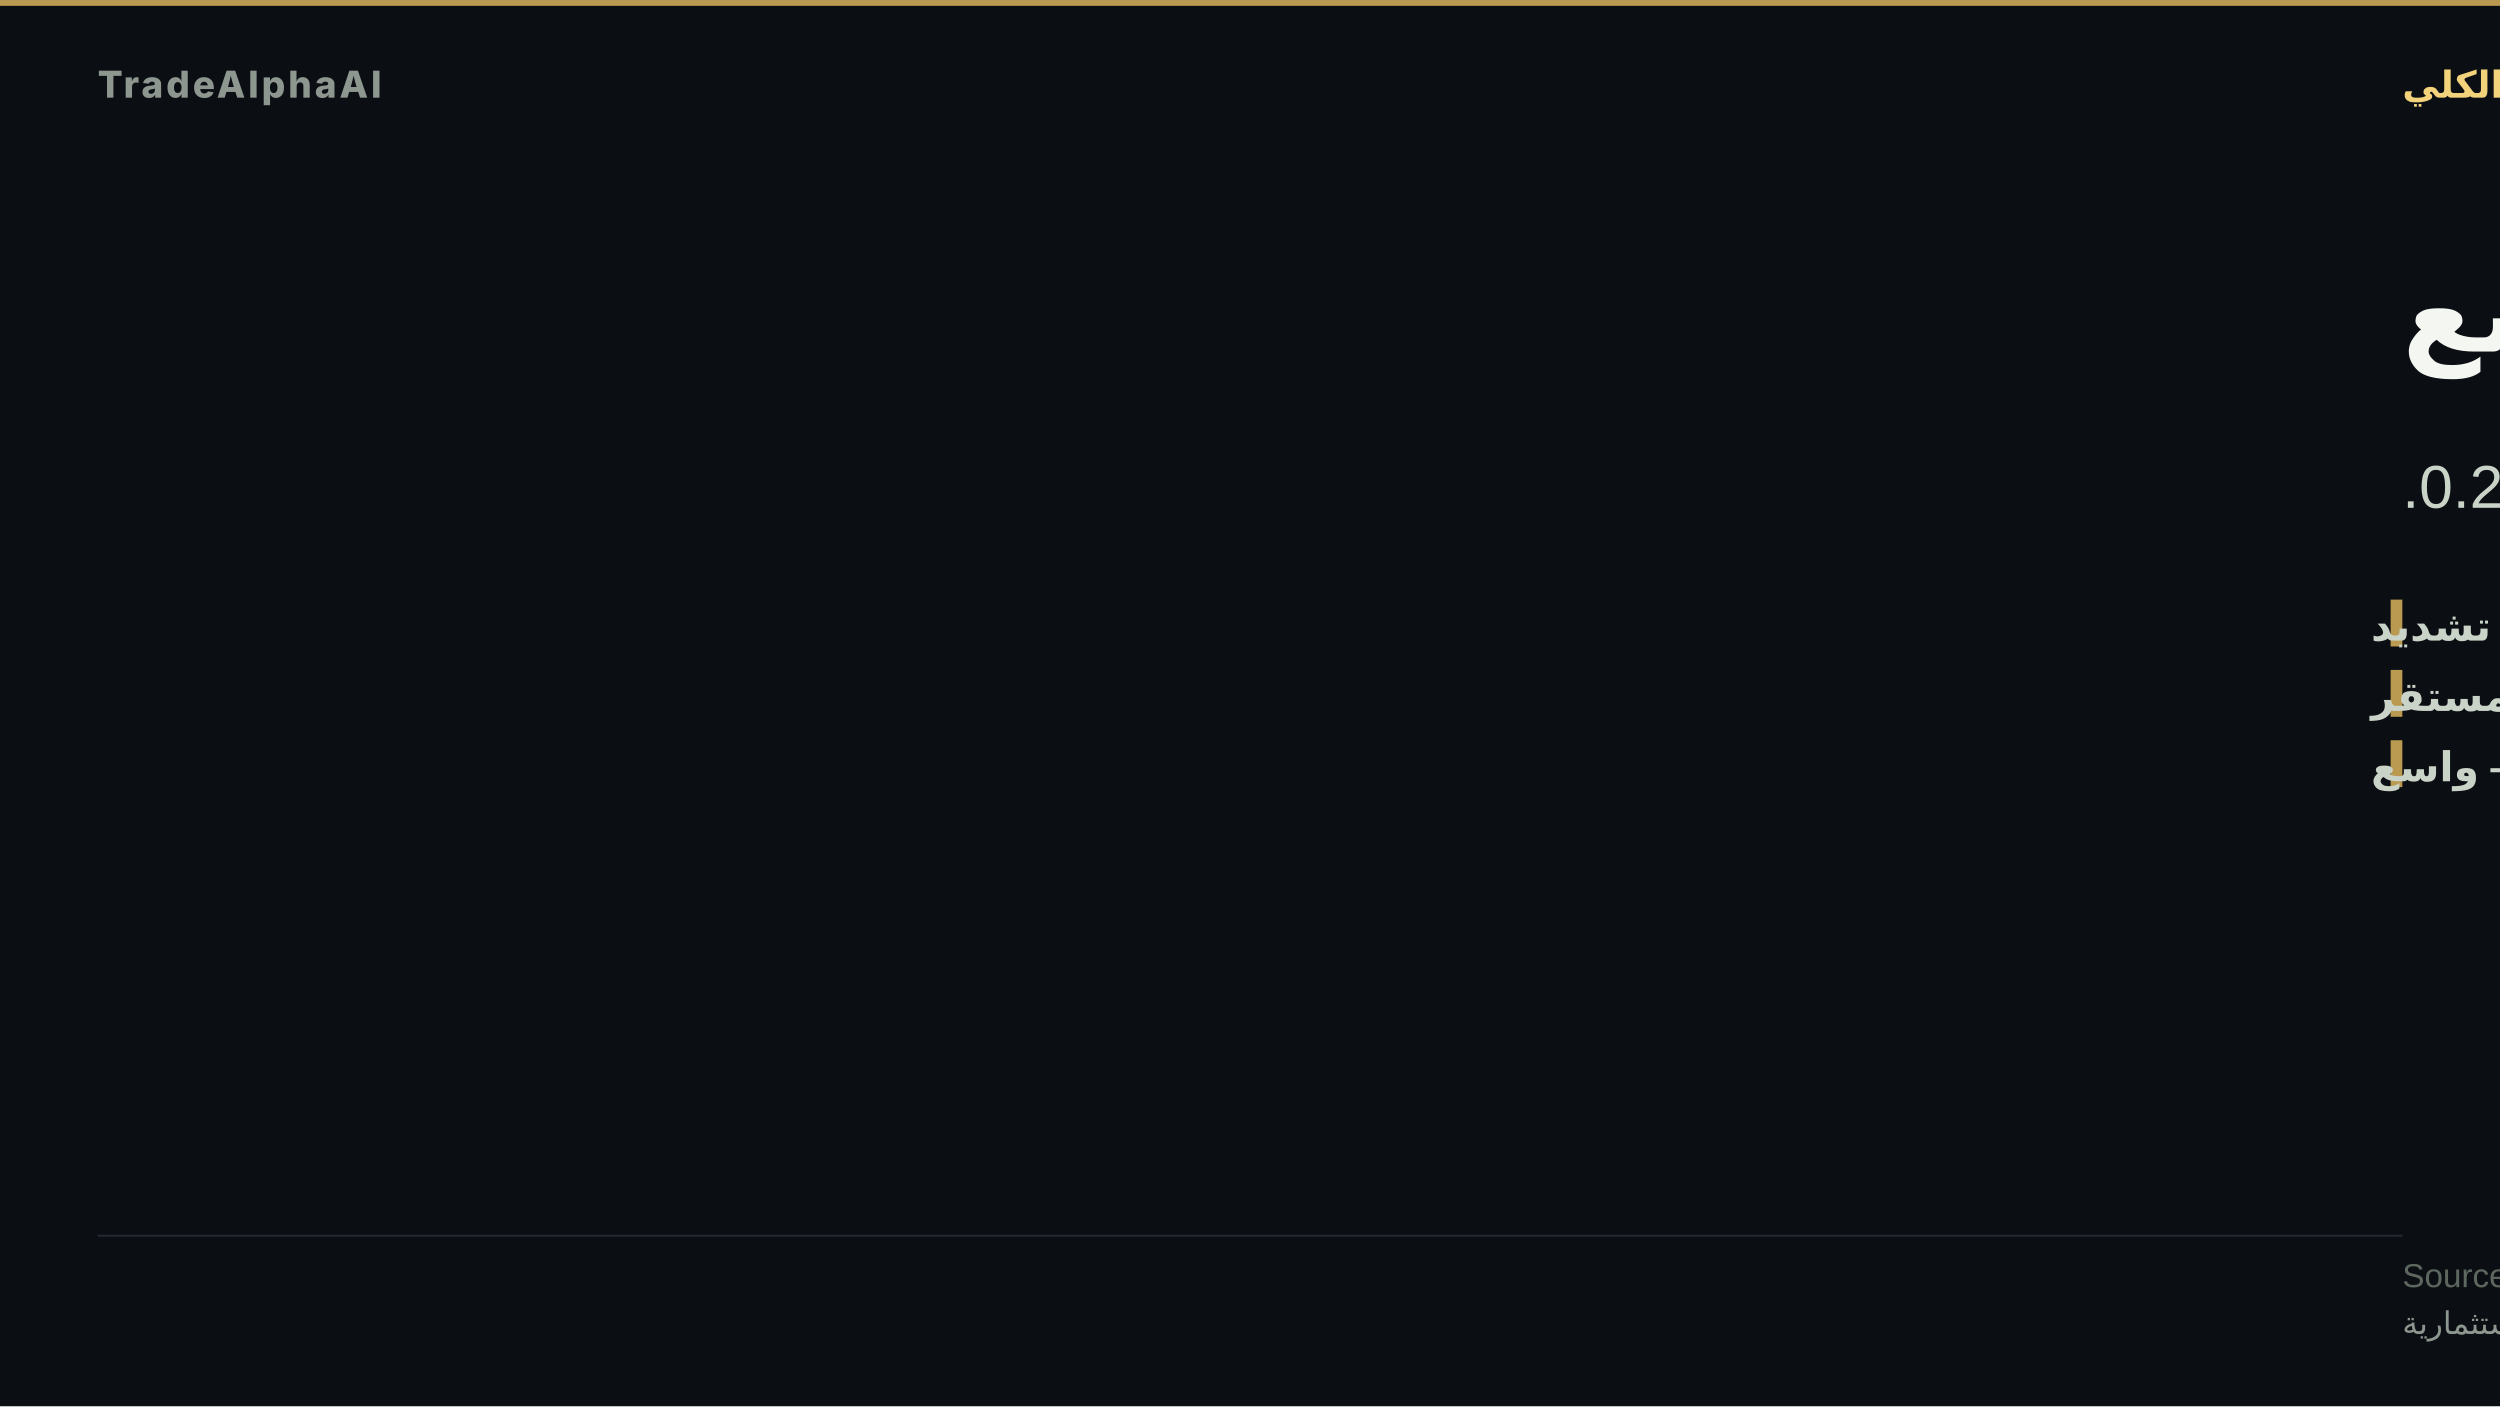
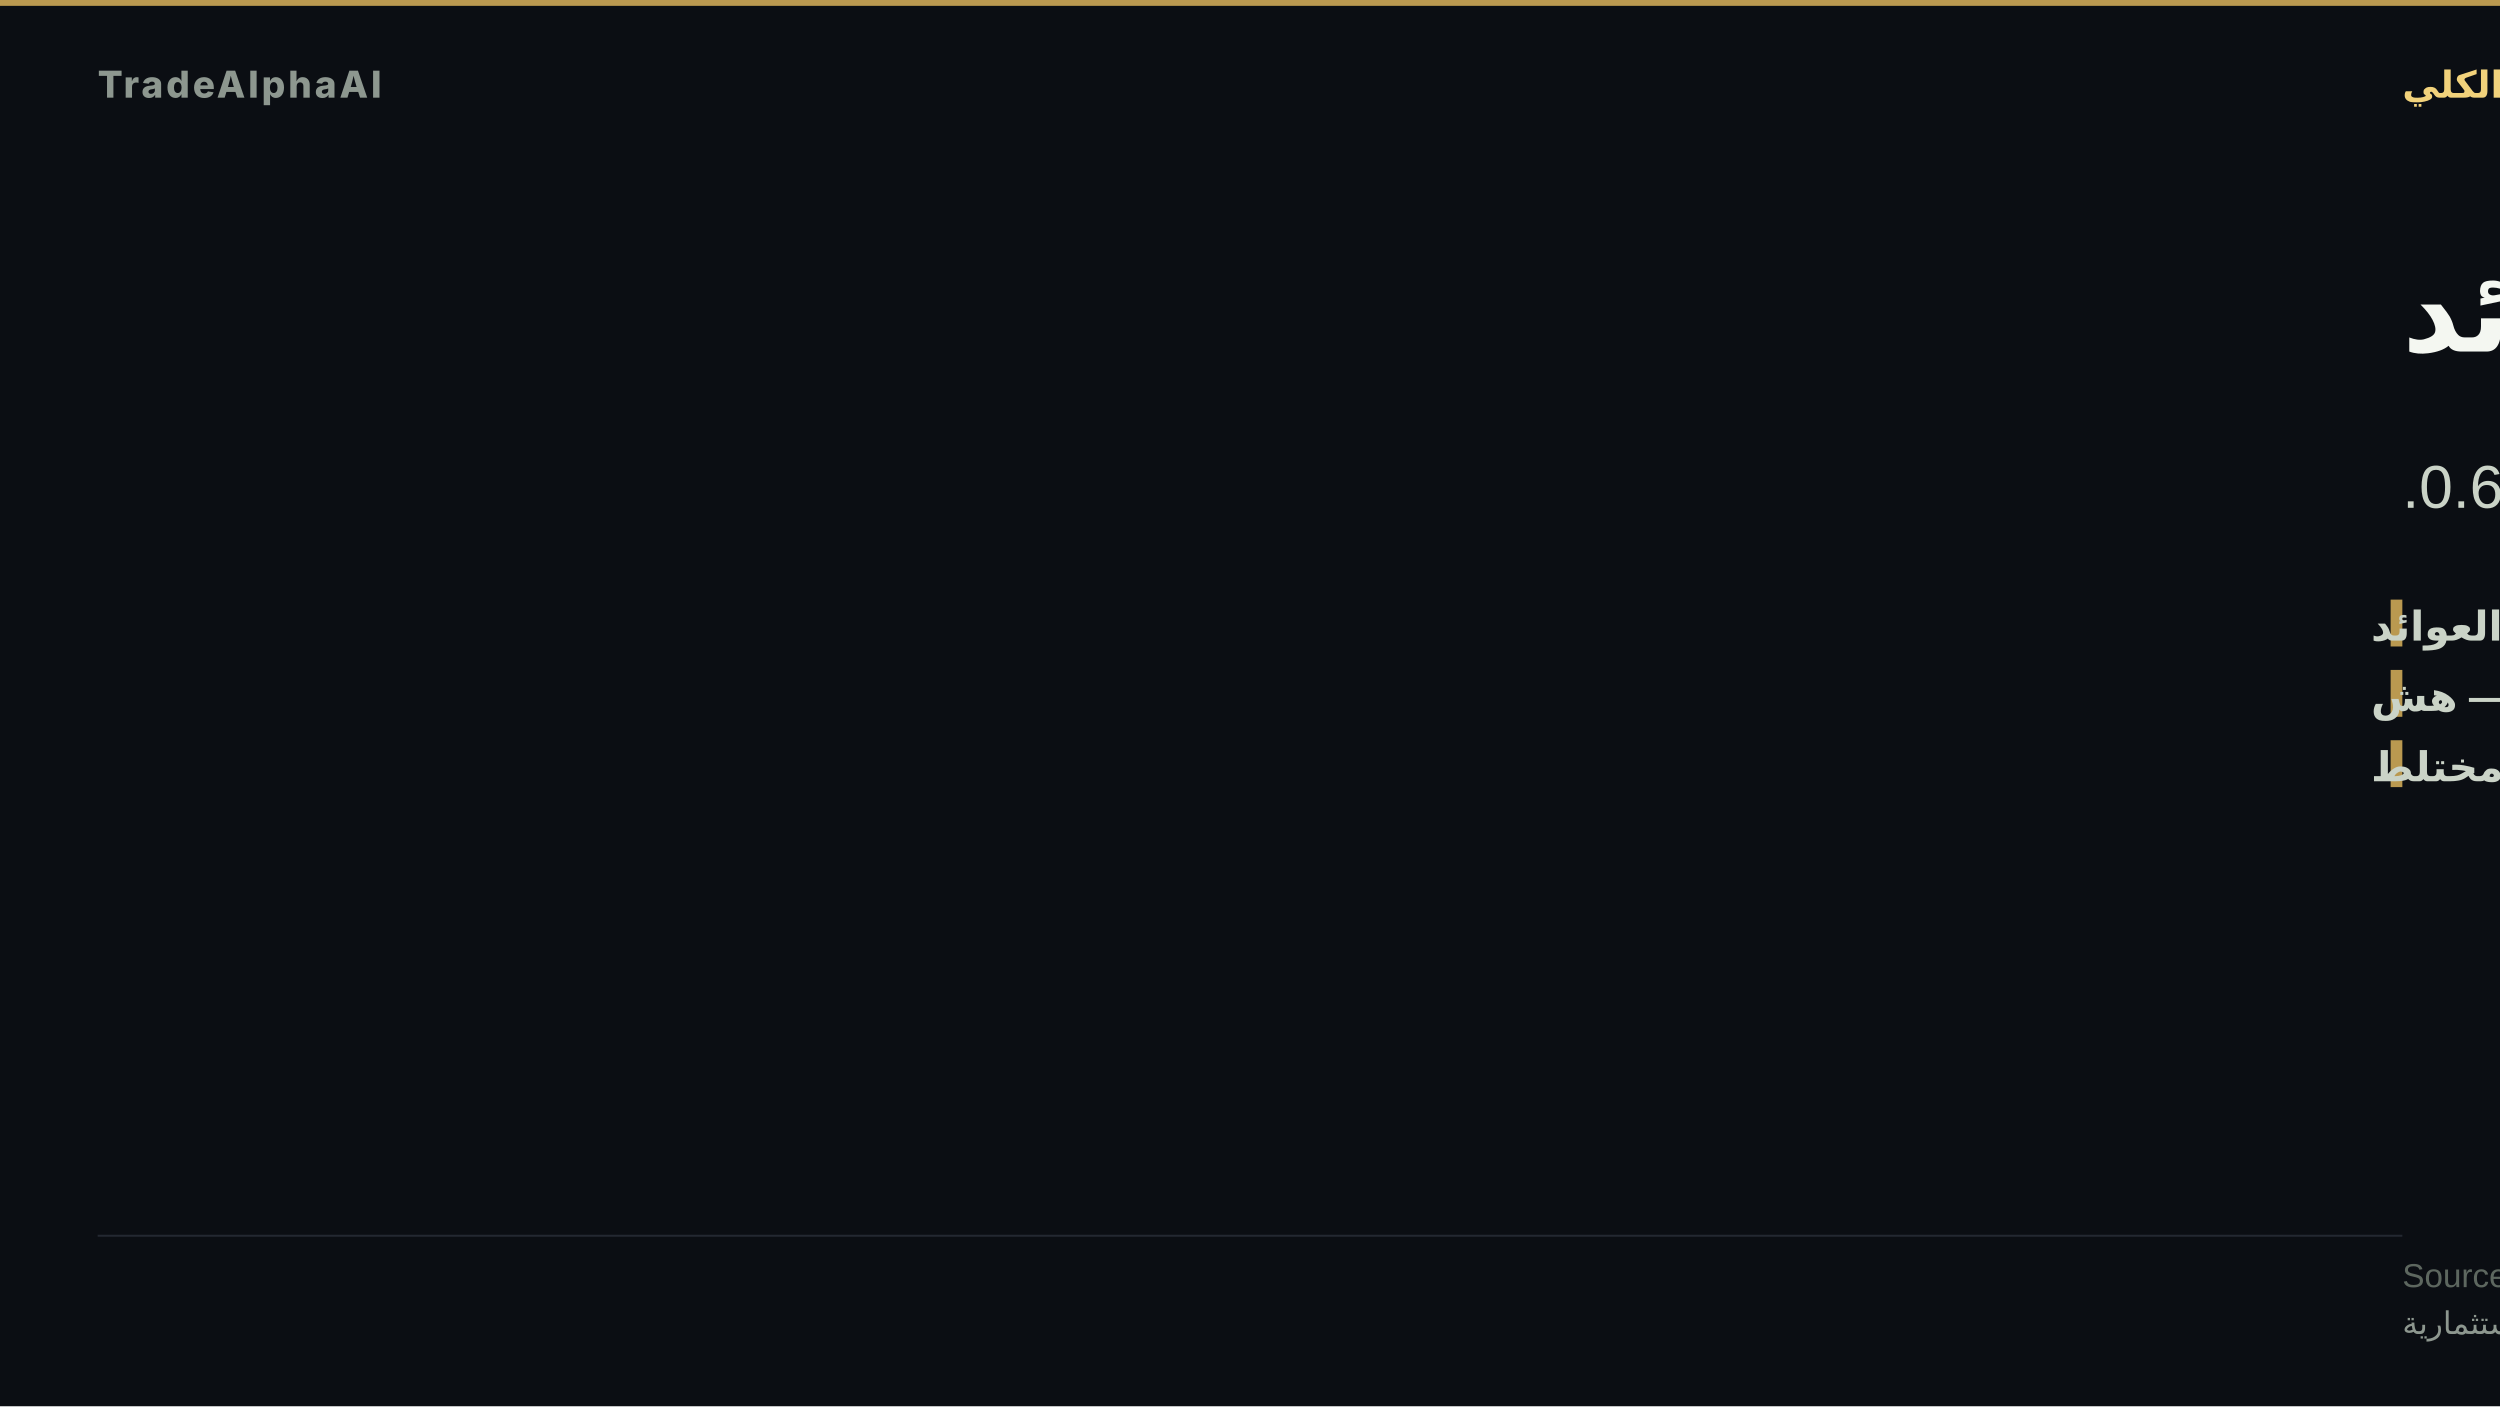
- <svg xmlns="http://www.w3.org/2000/svg" width="1280" height="720" viewBox="0 0 1280 720" role="img" aria-label="دعم مخاطر واسع">
+ <svg xmlns="http://www.w3.org/2000/svg" width="1280" height="720" viewBox="0 0 1280 720" role="img" aria-label="ضغط العوائد">
  <rect width="1280" height="720" fill="#0b0e13" />
  <rect x="0" y="0" width="1280" height="3" fill="#d8b15a" opacity="0.85" />
  <text x="50" y="50" font-family="'Inter','Segoe UI','Helvetica Neue',Arial,sans-serif" font-size="19" font-weight="800" letter-spacing="1.5" fill="#8d978f" text-anchor="start">TradeAlphaAI</text>
  <text x="1230" y="50" font-family="'Tajawal','Cairo','Segoe UI',Arial,sans-serif" font-size="19" font-weight="700" letter-spacing="0" fill="#f2d27b" text-anchor="end" direction="rtl">النظام الكلي</text>
-   <text x="1230" y="180" font-family="'Tajawal','Cairo','Segoe UI',Arial,sans-serif" font-size="58" font-weight="800" fill="#f4f7f1" text-anchor="end" direction="rtl">دعم مخاطر واسع</text>
-   <text x="1230" y="260" font-family="'Tajawal','Cairo','Segoe UI',Arial,sans-serif" font-size="31" font-weight="500" fill="#cad3c7" text-anchor="end" direction="rtl">سيولة تشديد · استقرار مستقر · اتساق 0.2.</text>
+   <text x="1230" y="180" font-family="'Tajawal','Cairo','Segoe UI',Arial,sans-serif" font-size="58" font-weight="800" fill="#f4f7f1" text-anchor="end" direction="rtl">ضغط العوائد</text>
+   <text x="1230" y="260" font-family="'Tajawal','Cairo','Segoe UI',Arial,sans-serif" font-size="31" font-weight="500" fill="#cad3c7" text-anchor="end" direction="rtl">سيولة ضغط العوائد · استقرار هش · اتساق 0.6.</text>
  <rect x="1224" y="307" width="6" height="24" fill="#d8b15a" opacity="0.85" />
-   <text x="1214" y="328" font-family="'Tajawal','Cairo','Segoe UI',Arial,sans-serif" font-size="21" font-weight="600" fill="#cad3c7" text-anchor="end" direction="rtl">السيولة — تشديد</text>
+   <text x="1214" y="328" font-family="'Tajawal','Cairo','Segoe UI',Arial,sans-serif" font-size="21" font-weight="600" fill="#cad3c7" text-anchor="end" direction="rtl">السيولة — ضغط العوائد</text>
  <rect x="1224" y="343" width="6" height="24" fill="#d8b15a" opacity="0.85" />
-   <text x="1214" y="364" font-family="'Tajawal','Cairo','Segoe UI',Arial,sans-serif" font-size="21" font-weight="600" fill="#cad3c7" text-anchor="end" direction="rtl">الاستقرار — مستقر</text>
+   <text x="1214" y="364" font-family="'Tajawal','Cairo','Segoe UI',Arial,sans-serif" font-size="21" font-weight="600" fill="#cad3c7" text-anchor="end" direction="rtl">الاستقرار — هش</text>
  <rect x="1224" y="379" width="6" height="24" fill="#d8b15a" opacity="0.85" />
-   <text x="1214" y="400" font-family="'Tajawal','Cairo','Segoe UI',Arial,sans-serif" font-size="21" font-weight="600" fill="#cad3c7" text-anchor="end" direction="rtl">الاتساع — واسع</text>
+   <text x="1214" y="400" font-family="'Tajawal','Cairo','Segoe UI',Arial,sans-serif" font-size="21" font-weight="600" fill="#cad3c7" text-anchor="end" direction="rtl">الاتساع — مختلط</text>
  <rect x="50" y="632.2" width="1180" height="1" fill="rgba(148,163,184,0.18)" />
  <text x="1230" y="659" font-family="'Tajawal','Cairo','Segoe UI',Arial,sans-serif" font-size="17" fill="#5d675f" text-anchor="end" direction="rtl">Source: TradeAlphaAI macro-reactions + liquidity-regime artifacts</text>
  <text x="1230" y="683" font-family="'Tajawal','Cairo','Segoe UI',Arial,sans-serif" font-size="16" fill="#8d978f" text-anchor="end" direction="rtl">استخبارات سوق تعليمية — ليست نصيحة استثمارية</text>
</svg>
